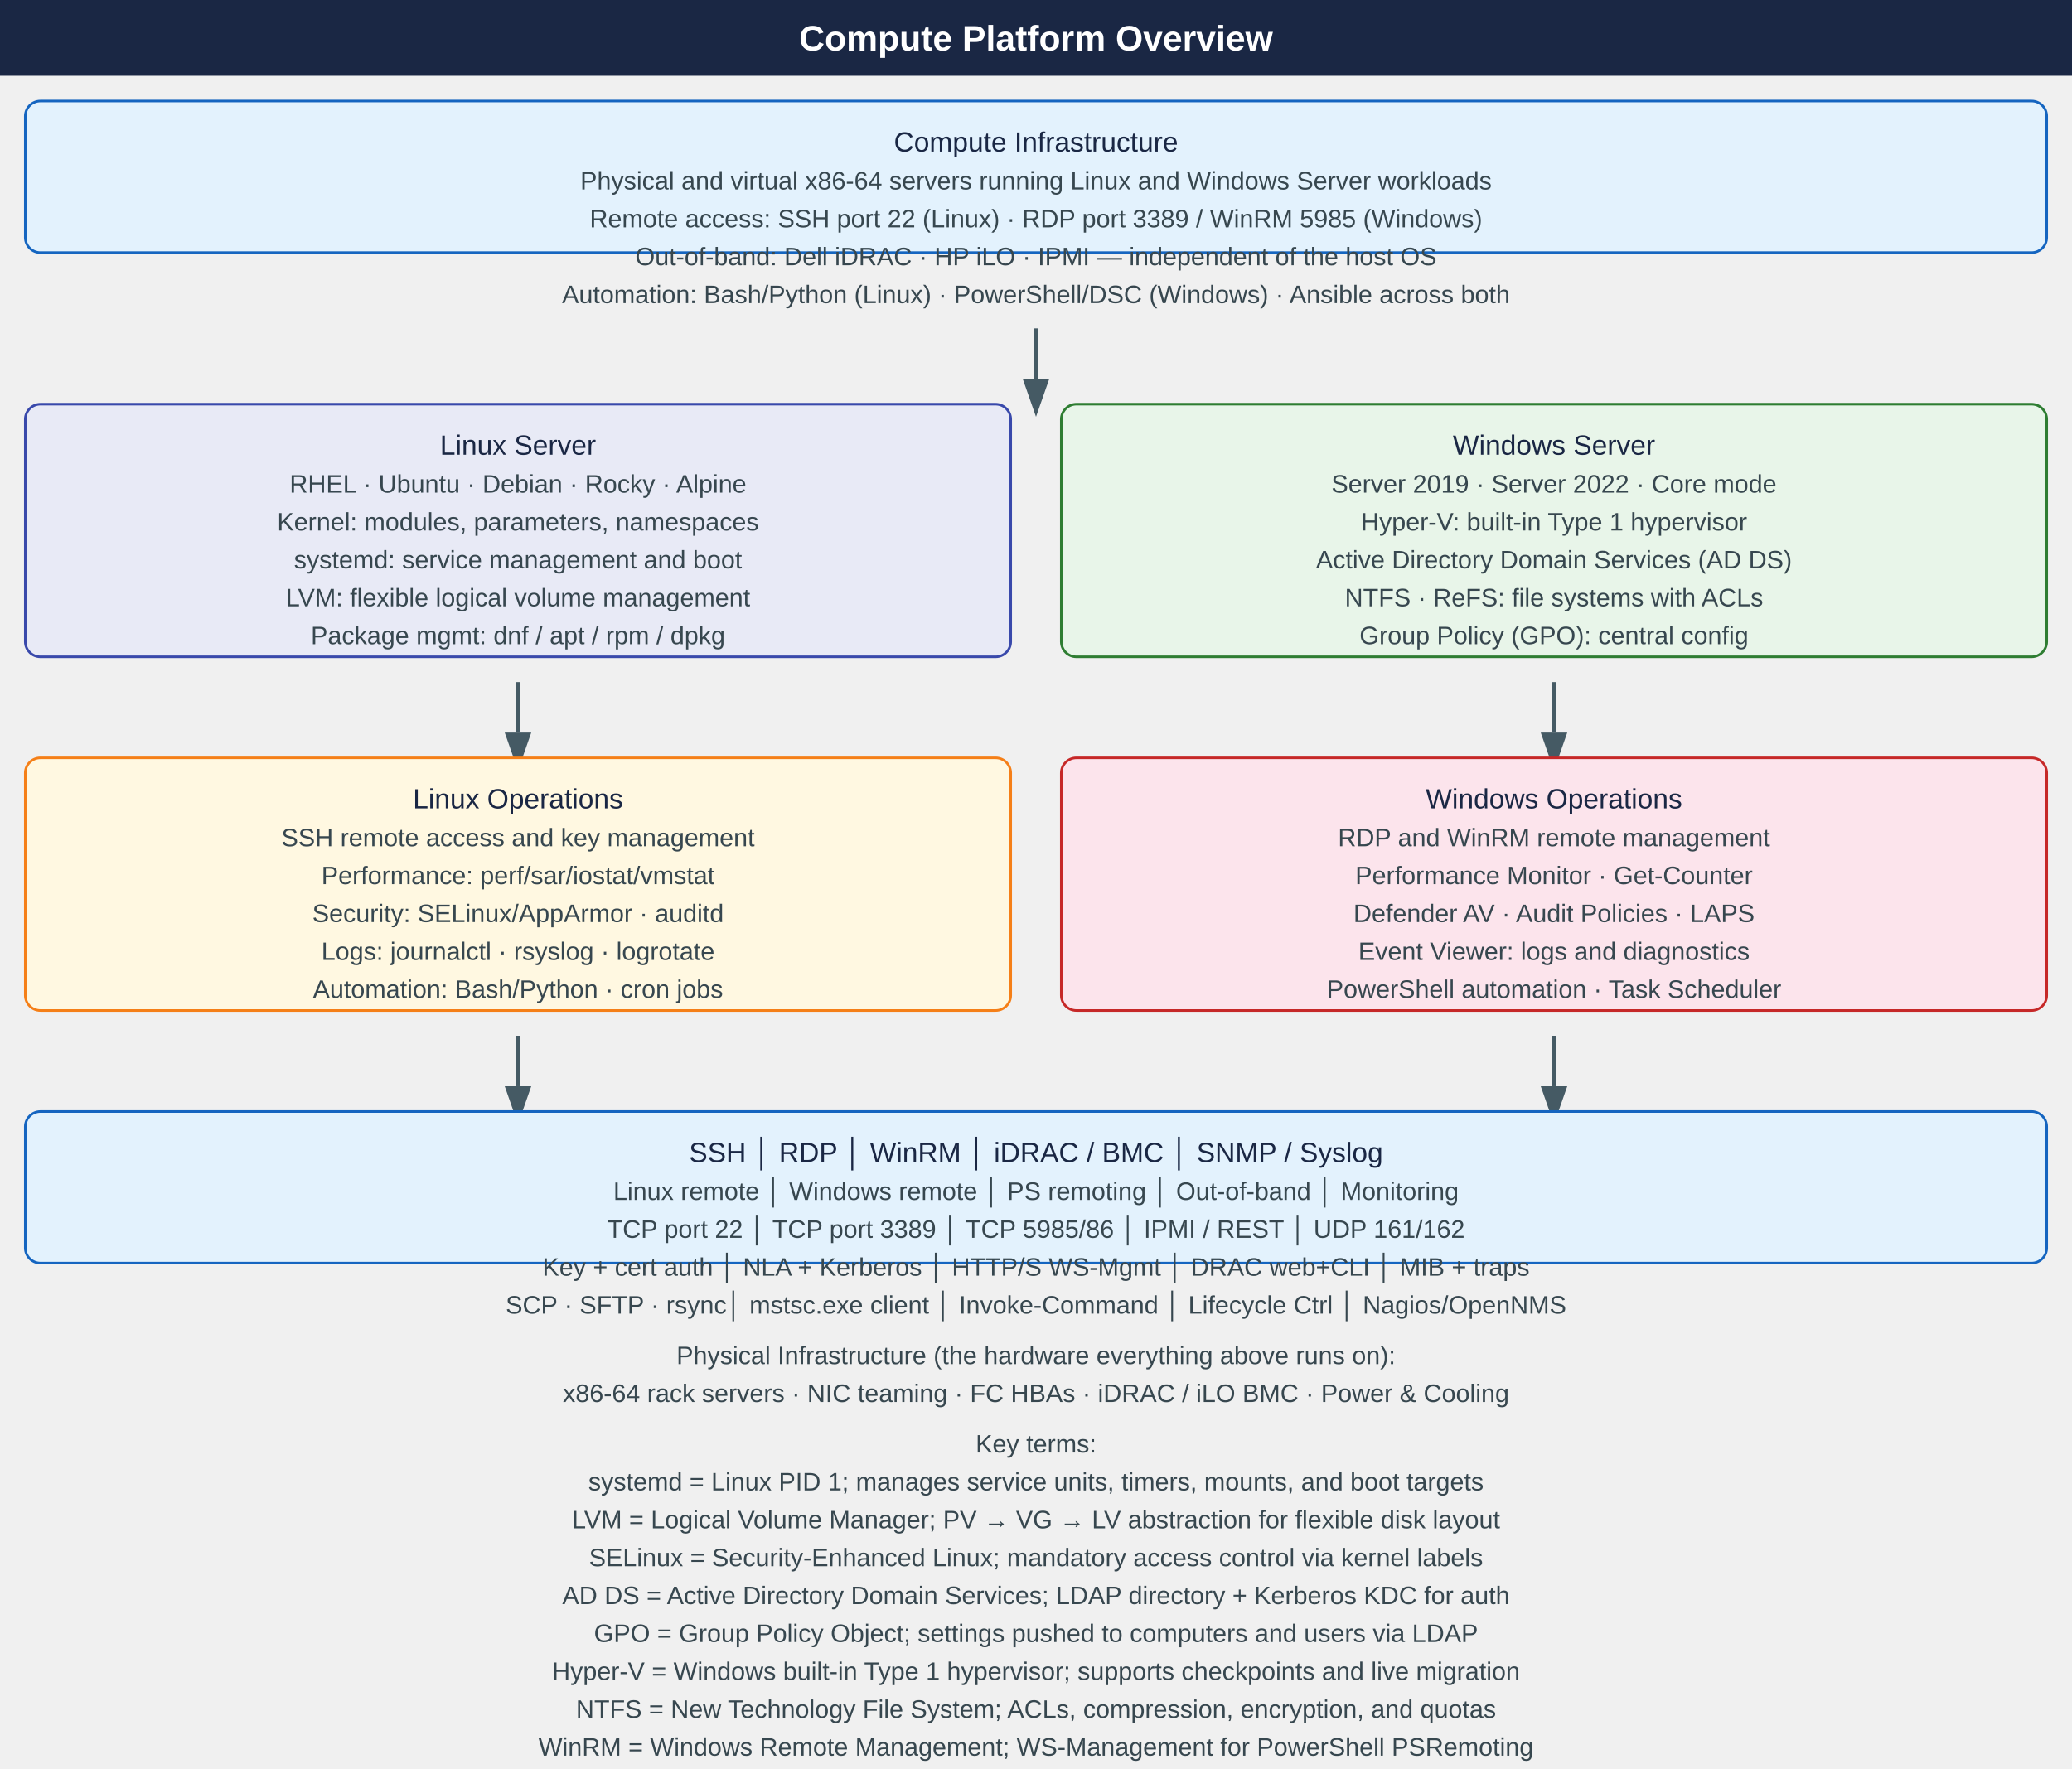
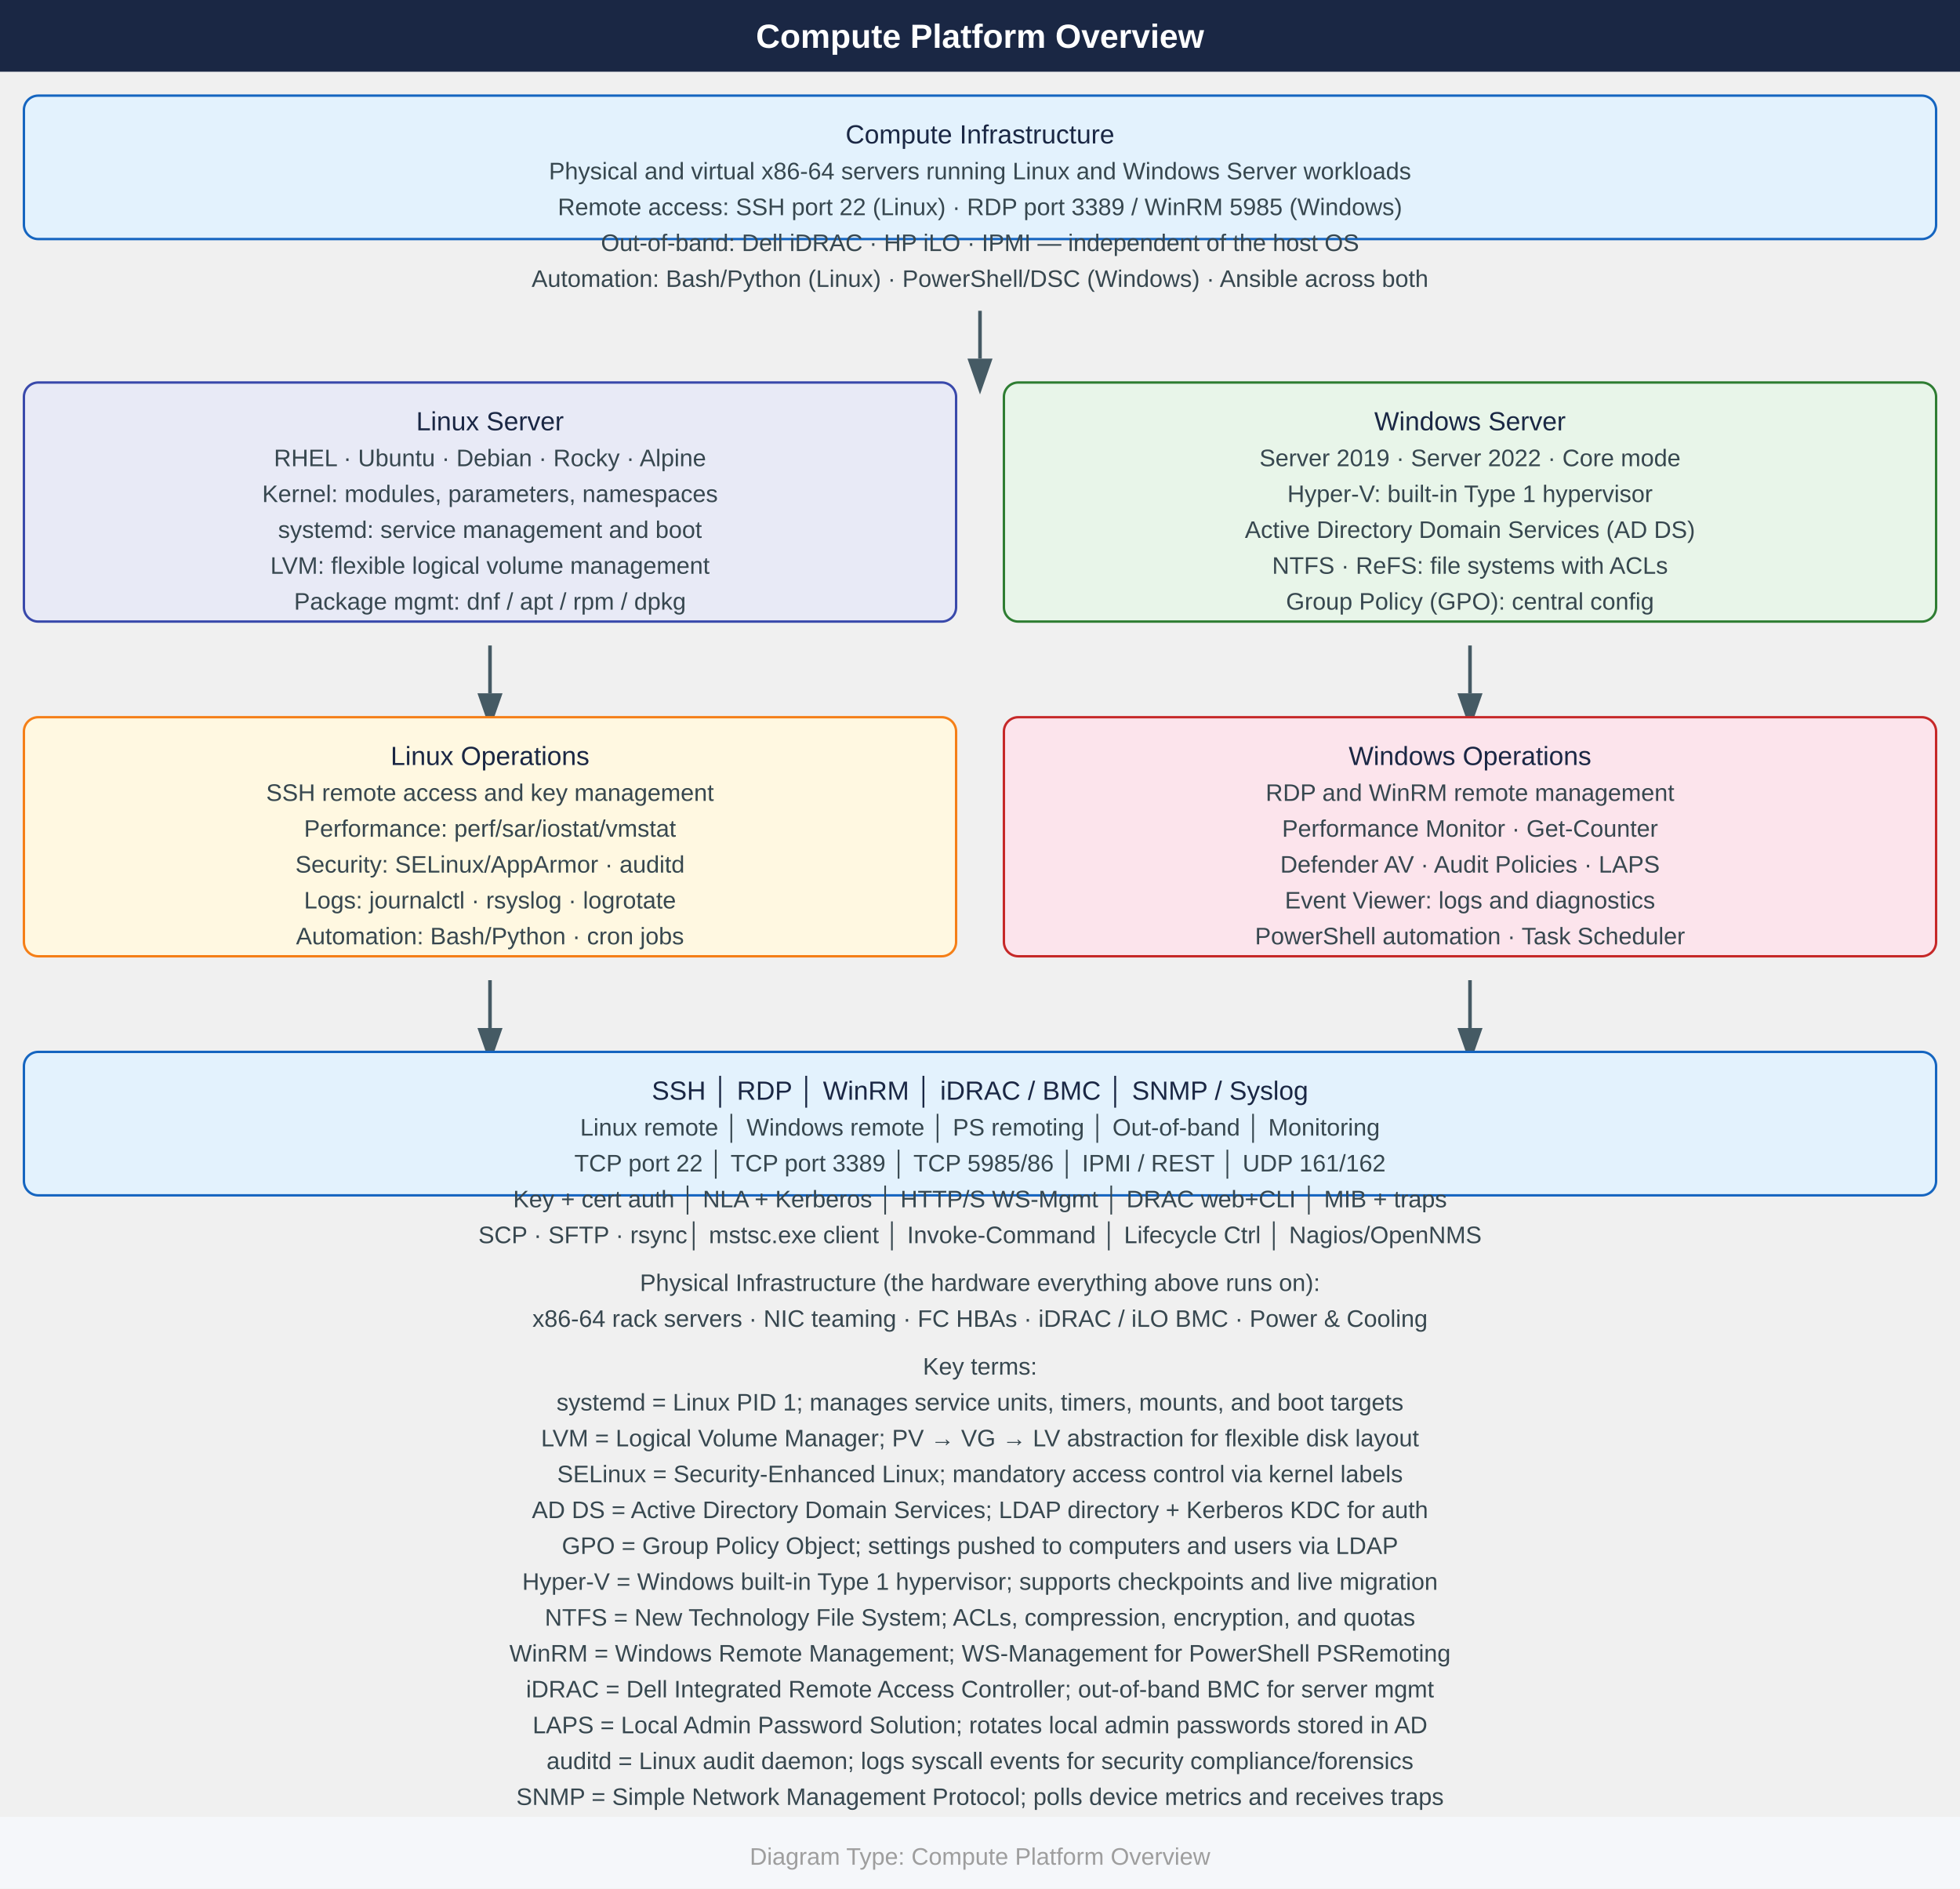
- <svg xmlns="http://www.w3.org/2000/svg" width="820" height="700" viewBox="0 0 820 700">
+ <svg xmlns="http://www.w3.org/2000/svg" width="820" height="790" viewBox="0 0 820 790">
  <defs>
    <marker id="arrowhead" markerWidth="10" markerHeight="7" refX="0" refY="3.5" orient="auto">
      <polygon points="0 0, 10 3.5, 0 7" fill="#455a64" />
    </marker>
  </defs>
  <rect x="0" y="0" width="820" height="30" fill="#1a2744" />
  <text x="410" y="20" font-family="Arial,Helvetica,sans-serif" font-size="14" font-weight="bold" fill="#ffffff" text-anchor="middle">
    Compute Platform Overview
  </text>
  <rect x="10" y="40" width="800" height="60" rx="6" fill="#e3f2fd" stroke="#1565c0" />
  <text x="410" y="60" font-family="Arial,Helvetica,sans-serif" font-size="11" fill="#1a2744" text-anchor="middle">
    Compute Infrastructure
  </text>
  <text x="410" y="75" font-family="Arial,Helvetica,sans-serif" font-size="10" fill="#37474f" text-anchor="middle">
    Physical and virtual x86-64 servers running Linux and Windows Server workloads
  </text>
  <text x="410" y="90" font-family="Arial,Helvetica,sans-serif" font-size="10" fill="#37474f" text-anchor="middle">
    Remote access: SSH port 22 (Linux) · RDP port 3389 / WinRM 5985 (Windows)
  </text>
  <text x="410" y="105" font-family="Arial,Helvetica,sans-serif" font-size="10" fill="#37474f" text-anchor="middle">
    Out-of-band: Dell iDRAC · HP iLO · IPMI — independent of the host OS
  </text>
  <text x="410" y="120" font-family="Arial,Helvetica,sans-serif" font-size="10" fill="#37474f" text-anchor="middle">
    Automation: Bash/Python (Linux) · PowerShell/DSC (Windows) · Ansible across both
  </text>
  <line x1="410" y1="130" x2="410" y2="150" stroke="#455a64" stroke-width="1.5" marker-end="url(#arrowhead)" />
  <rect x="10" y="160" width="390" height="100" rx="6" fill="#e8eaf6" stroke="#3949ab" />
  <text x="205" y="180" font-family="Arial,Helvetica,sans-serif" font-size="11" fill="#1a2744" text-anchor="middle">
    Linux Server
  </text>
  <text x="205" y="195" font-family="Arial,Helvetica,sans-serif" font-size="10" fill="#37474f" text-anchor="middle">
    RHEL · Ubuntu · Debian · Rocky · Alpine
  </text>
  <text x="205" y="210" font-family="Arial,Helvetica,sans-serif" font-size="10" fill="#37474f" text-anchor="middle">
    Kernel: modules, parameters, namespaces
  </text>
  <text x="205" y="225" font-family="Arial,Helvetica,sans-serif" font-size="10" fill="#37474f" text-anchor="middle">
    systemd: service management and boot
  </text>
  <text x="205" y="240" font-family="Arial,Helvetica,sans-serif" font-size="10" fill="#37474f" text-anchor="middle">
    LVM: flexible logical volume management
  </text>
  <text x="205" y="255" font-family="Arial,Helvetica,sans-serif" font-size="10" fill="#37474f" text-anchor="middle">
    Package mgmt: dnf / apt / rpm / dpkg
  </text>
  <rect x="420" y="160" width="390" height="100" rx="6" fill="#e8f5e9" stroke="#2e7d32" />
  <text x="615" y="180" font-family="Arial,Helvetica,sans-serif" font-size="11" fill="#1a2744" text-anchor="middle">
    Windows Server
  </text>
  <text x="615" y="195" font-family="Arial,Helvetica,sans-serif" font-size="10" fill="#37474f" text-anchor="middle">
    Server 2019 · Server 2022 · Core mode
  </text>
  <text x="615" y="210" font-family="Arial,Helvetica,sans-serif" font-size="10" fill="#37474f" text-anchor="middle">
    Hyper-V: built-in Type 1 hypervisor
  </text>
  <text x="615" y="225" font-family="Arial,Helvetica,sans-serif" font-size="10" fill="#37474f" text-anchor="middle">
    Active Directory Domain Services (AD DS)
  </text>
  <text x="615" y="240" font-family="Arial,Helvetica,sans-serif" font-size="10" fill="#37474f" text-anchor="middle">
    NTFS · ReFS: file systems with ACLs
  </text>
  <text x="615" y="255" font-family="Arial,Helvetica,sans-serif" font-size="10" fill="#37474f" text-anchor="middle">
    Group Policy (GPO): central config
  </text>
  <line x1="205" y1="270" x2="205" y2="290" stroke="#455a64" stroke-width="1.5" marker-end="url(#arrowhead)" />
  <line x1="615" y1="270" x2="615" y2="290" stroke="#455a64" stroke-width="1.5" marker-end="url(#arrowhead)" />
  <rect x="10" y="300" width="390" height="100" rx="6" fill="#fff8e1" stroke="#f57f17" />
  <text x="205" y="320" font-family="Arial,Helvetica,sans-serif" font-size="11" fill="#1a2744" text-anchor="middle">
    Linux Operations
  </text>
  <text x="205" y="335" font-family="Arial,Helvetica,sans-serif" font-size="10" fill="#37474f" text-anchor="middle">
    SSH remote access and key management
  </text>
  <text x="205" y="350" font-family="Arial,Helvetica,sans-serif" font-size="10" fill="#37474f" text-anchor="middle">
    Performance: perf/sar/iostat/vmstat
  </text>
  <text x="205" y="365" font-family="Arial,Helvetica,sans-serif" font-size="10" fill="#37474f" text-anchor="middle">
    Security: SELinux/AppArmor · auditd
  </text>
  <text x="205" y="380" font-family="Arial,Helvetica,sans-serif" font-size="10" fill="#37474f" text-anchor="middle">
    Logs: journalctl · rsyslog · logrotate
  </text>
  <text x="205" y="395" font-family="Arial,Helvetica,sans-serif" font-size="10" fill="#37474f" text-anchor="middle">
    Automation: Bash/Python · cron jobs
  </text>
  <rect x="420" y="300" width="390" height="100" rx="6" fill="#fce4ec" stroke="#c62828" />
  <text x="615" y="320" font-family="Arial,Helvetica,sans-serif" font-size="11" fill="#1a2744" text-anchor="middle">
    Windows Operations
  </text>
  <text x="615" y="335" font-family="Arial,Helvetica,sans-serif" font-size="10" fill="#37474f" text-anchor="middle">
    RDP and WinRM remote management
  </text>
  <text x="615" y="350" font-family="Arial,Helvetica,sans-serif" font-size="10" fill="#37474f" text-anchor="middle">
    Performance Monitor · Get-Counter
  </text>
  <text x="615" y="365" font-family="Arial,Helvetica,sans-serif" font-size="10" fill="#37474f" text-anchor="middle">
    Defender AV · Audit Policies · LAPS
  </text>
  <text x="615" y="380" font-family="Arial,Helvetica,sans-serif" font-size="10" fill="#37474f" text-anchor="middle">
    Event Viewer: logs and diagnostics
  </text>
  <text x="615" y="395" font-family="Arial,Helvetica,sans-serif" font-size="10" fill="#37474f" text-anchor="middle">
    PowerShell automation · Task Scheduler
  </text>
  <line x1="205" y1="410" x2="205" y2="430" stroke="#455a64" stroke-width="1.5" marker-end="url(#arrowhead)" />
  <line x1="615" y1="410" x2="615" y2="430" stroke="#455a64" stroke-width="1.5" marker-end="url(#arrowhead)" />
  <rect x="10" y="440" width="800" height="60" rx="6" fill="#e3f2fd" stroke="#1565c0" />
  <text x="410" y="460" font-family="Arial,Helvetica,sans-serif" font-size="11" fill="#1a2744" text-anchor="middle">
    SSH        │       RDP        │       WinRM       │   iDRAC / BMC    │  SNMP / Syslog
  </text>
  <text x="410" y="475" font-family="Arial,Helvetica,sans-serif" font-size="10" fill="#37474f" text-anchor="middle">
    Linux remote   │  Windows remote  │    PS remoting    │   Out-of-band    │    Monitoring
  </text>
  <text x="410" y="490" font-family="Arial,Helvetica,sans-serif" font-size="10" fill="#37474f" text-anchor="middle">
    TCP port 22    │  TCP port 3389   │    TCP 5985/86    │   IPMI / REST    │   UDP 161/162
  </text>
  <text x="410" y="505" font-family="Arial,Helvetica,sans-serif" font-size="10" fill="#37474f" text-anchor="middle">
    Key + cert auth  │  NLA + Kerberos  │   HTTP/S WS-Mgmt  │   DRAC web+CLI   │   MIB + traps
  </text>
  <text x="410" y="520" font-family="Arial,Helvetica,sans-serif" font-size="10" fill="#37474f" text-anchor="middle">
    SCP · SFTP · rsync│ mstsc.exe client │   Invoke-Command  │  Lifecycle Ctrl  │  Nagios/OpenNMS
  </text>
  <text x="410" y="540" font-family="Arial,Helvetica,sans-serif" font-size="10" fill="#37474f" text-anchor="middle">
    Physical Infrastructure (the hardware everything above runs on):
  </text>
  <text x="410" y="555" font-family="Arial,Helvetica,sans-serif" font-size="10" fill="#37474f" text-anchor="middle">
    x86-64 rack servers · NIC teaming · FC HBAs · iDRAC / iLO BMC · Power &amp; Cooling
  </text>
  <text x="410" y="575" font-family="Arial,Helvetica,sans-serif" font-size="10" fill="#37474f" text-anchor="middle">
    Key terms:
  </text>
  <text x="410" y="590" font-family="Arial,Helvetica,sans-serif" font-size="10" fill="#37474f" text-anchor="middle">
    systemd = Linux PID 1; manages service units, timers, mounts, and boot targets
  </text>
  <text x="410" y="605" font-family="Arial,Helvetica,sans-serif" font-size="10" fill="#37474f" text-anchor="middle">
    LVM = Logical Volume Manager; PV → VG → LV abstraction for flexible disk layout
  </text>
  <text x="410" y="620" font-family="Arial,Helvetica,sans-serif" font-size="10" fill="#37474f" text-anchor="middle">
    SELinux = Security-Enhanced Linux; mandatory access control via kernel labels
  </text>
  <text x="410" y="635" font-family="Arial,Helvetica,sans-serif" font-size="10" fill="#37474f" text-anchor="middle">
    AD DS = Active Directory Domain Services; LDAP directory + Kerberos KDC for auth
  </text>
  <text x="410" y="650" font-family="Arial,Helvetica,sans-serif" font-size="10" fill="#37474f" text-anchor="middle">
    GPO = Group Policy Object; settings pushed to computers and users via LDAP
  </text>
  <text x="410" y="665" font-family="Arial,Helvetica,sans-serif" font-size="10" fill="#37474f" text-anchor="middle">
    Hyper-V = Windows built-in Type 1 hypervisor; supports checkpoints and live migration
  </text>
  <text x="410" y="680" font-family="Arial,Helvetica,sans-serif" font-size="10" fill="#37474f" text-anchor="middle">
    NTFS = New Technology File System; ACLs, compression, encryption, and quotas
  </text>
  <text x="410" y="695" font-family="Arial,Helvetica,sans-serif" font-size="10" fill="#37474f" text-anchor="middle">
    WinRM = Windows Remote Management; WS-Management for PowerShell PSRemoting
  </text>
  <text x="410" y="710" font-family="Arial,Helvetica,sans-serif" font-size="10" fill="#37474f" text-anchor="middle">
    iDRAC = Dell Integrated Remote Access Controller; out-of-band BMC for server mgmt
  </text>
  <text x="410" y="725" font-family="Arial,Helvetica,sans-serif" font-size="10" fill="#37474f" text-anchor="middle">
    LAPS = Local Admin Password Solution; rotates local admin passwords stored in AD
  </text>
  <text x="410" y="740" font-family="Arial,Helvetica,sans-serif" font-size="10" fill="#37474f" text-anchor="middle">
    auditd = Linux audit daemon; logs syscall events for security compliance/forensics
  </text>
  <text x="410" y="755" font-family="Arial,Helvetica,sans-serif" font-size="10" fill="#37474f" text-anchor="middle">
    SNMP = Simple Network Management Protocol; polls device metrics and receives traps
  </text>
  <rect x="0" y="760" width="820" height="30" fill="#f5f7fa" />
  <text x="410" y="780" font-family="Arial,Helvetica,sans-serif" font-size="10" fill="#9e9e9e" text-anchor="middle">
    Diagram Type: Compute Platform Overview
  </text>
</svg>
